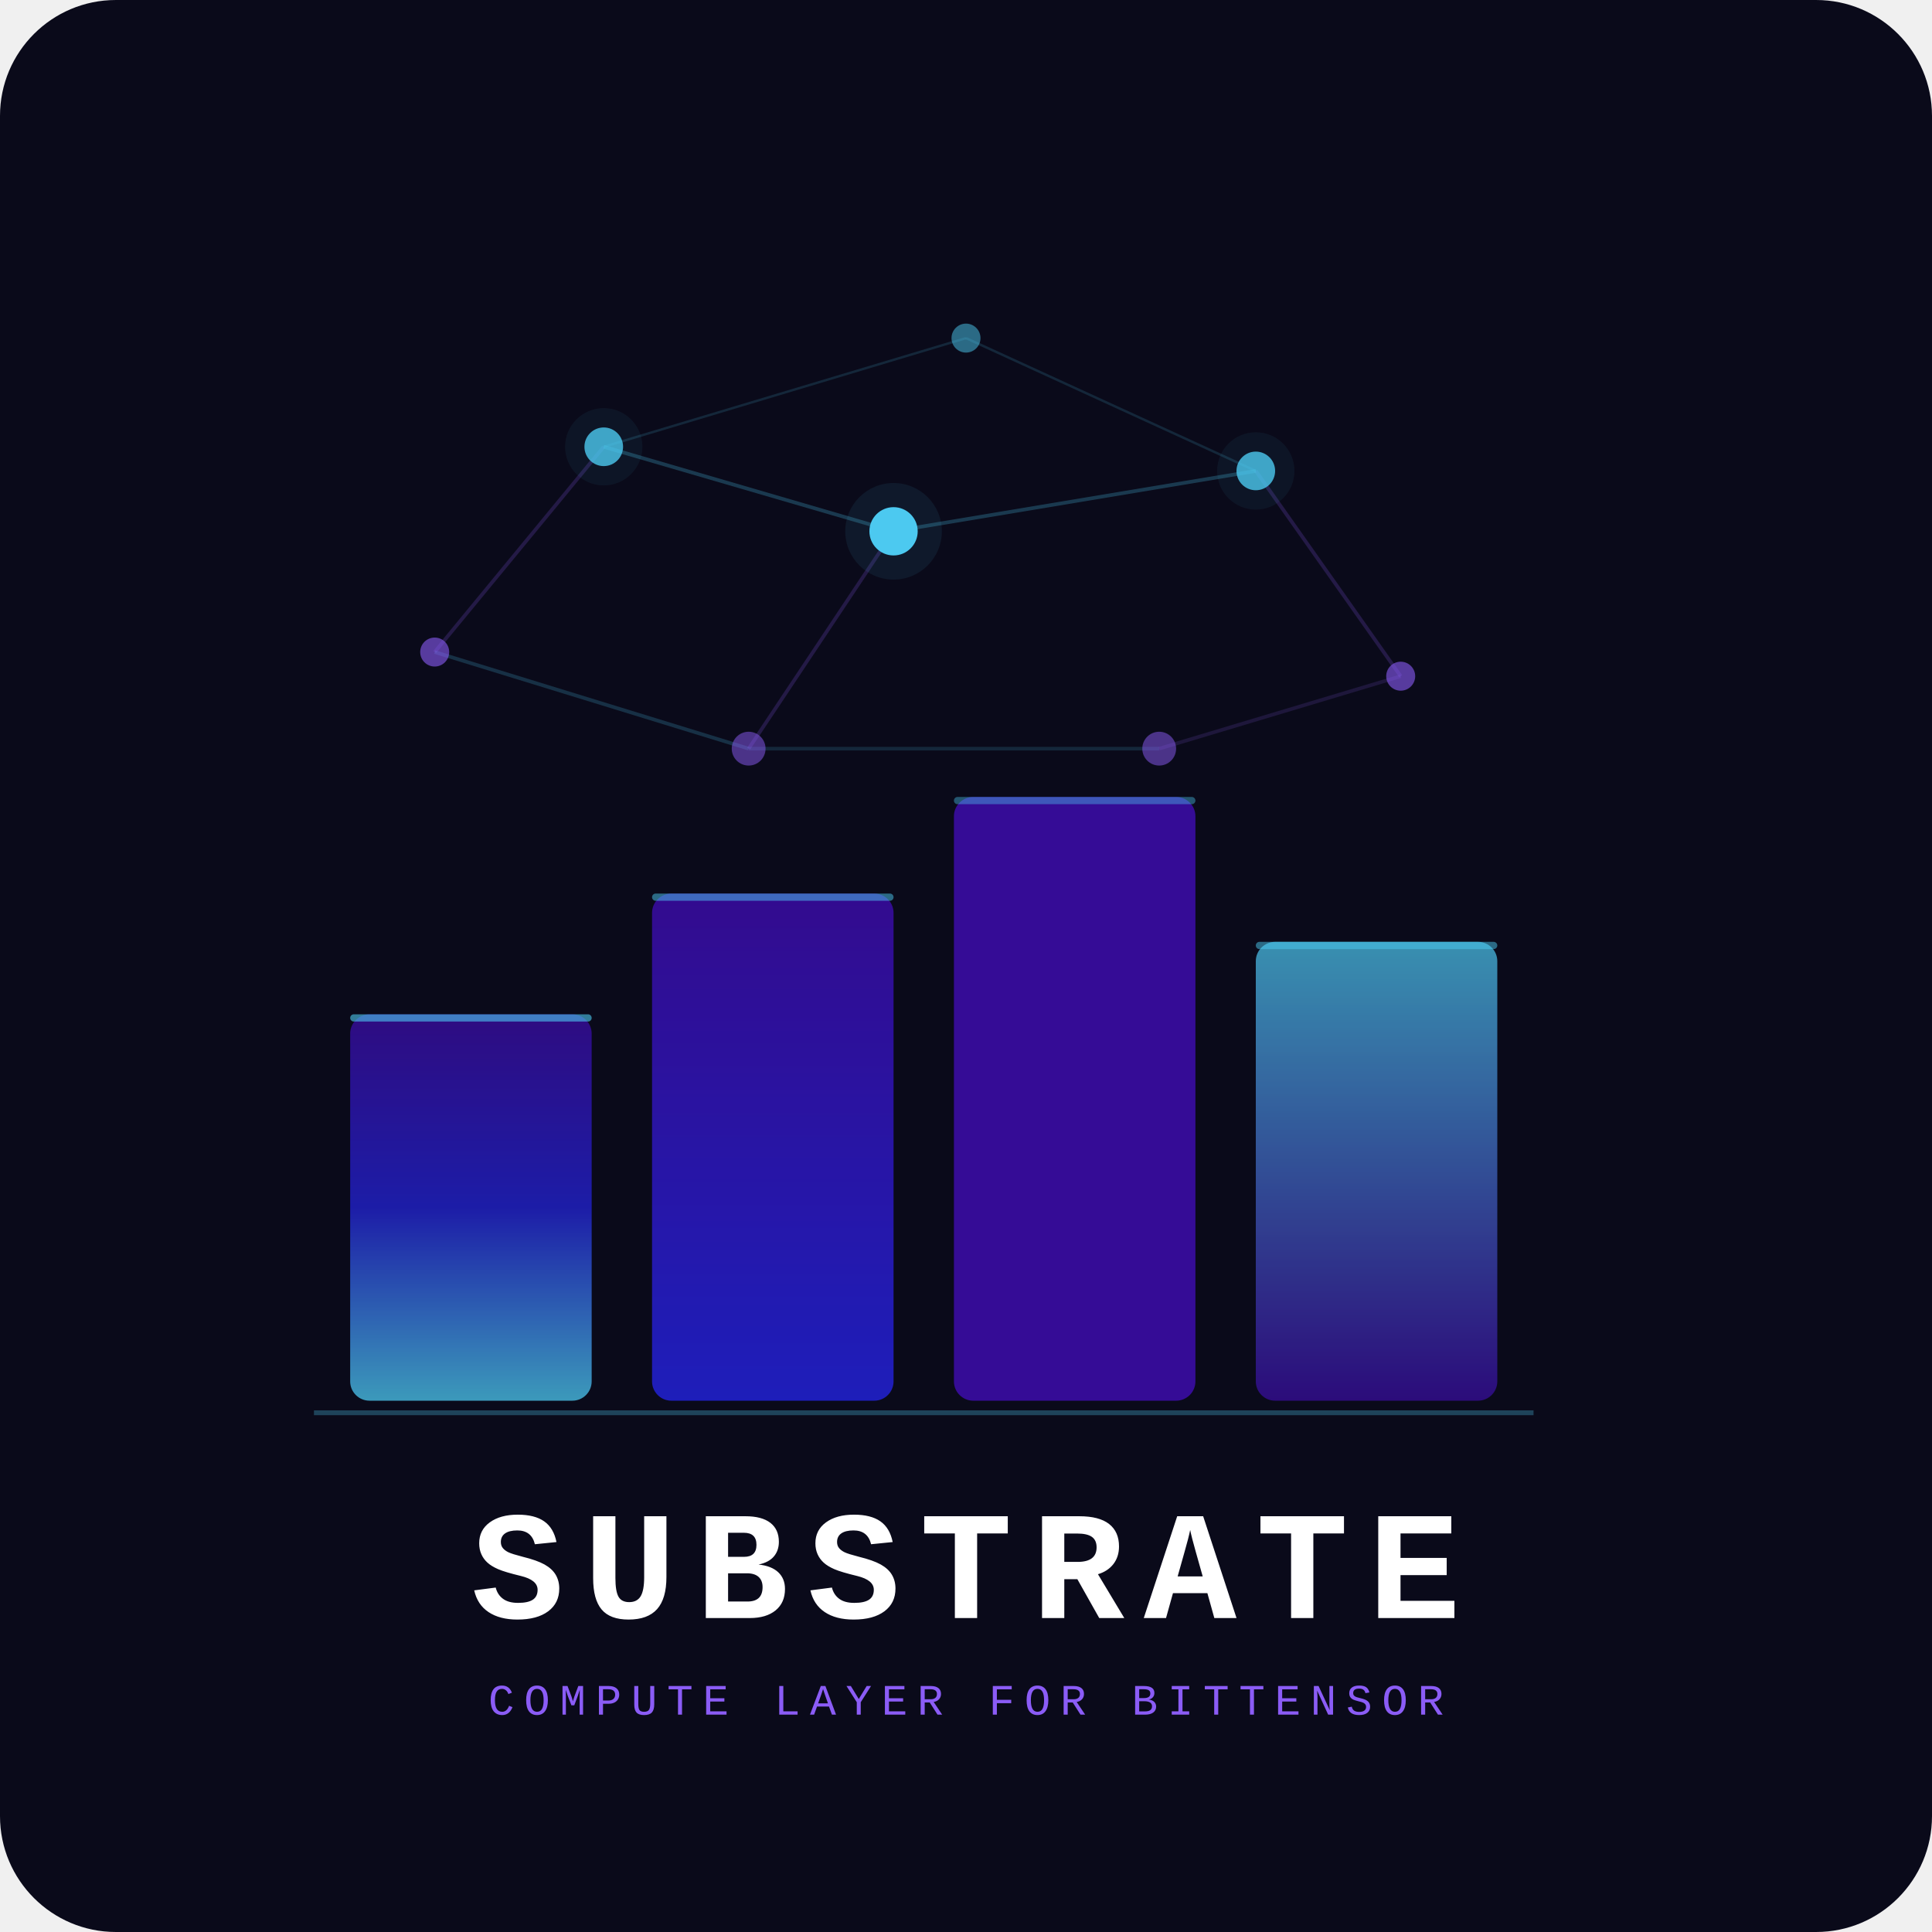
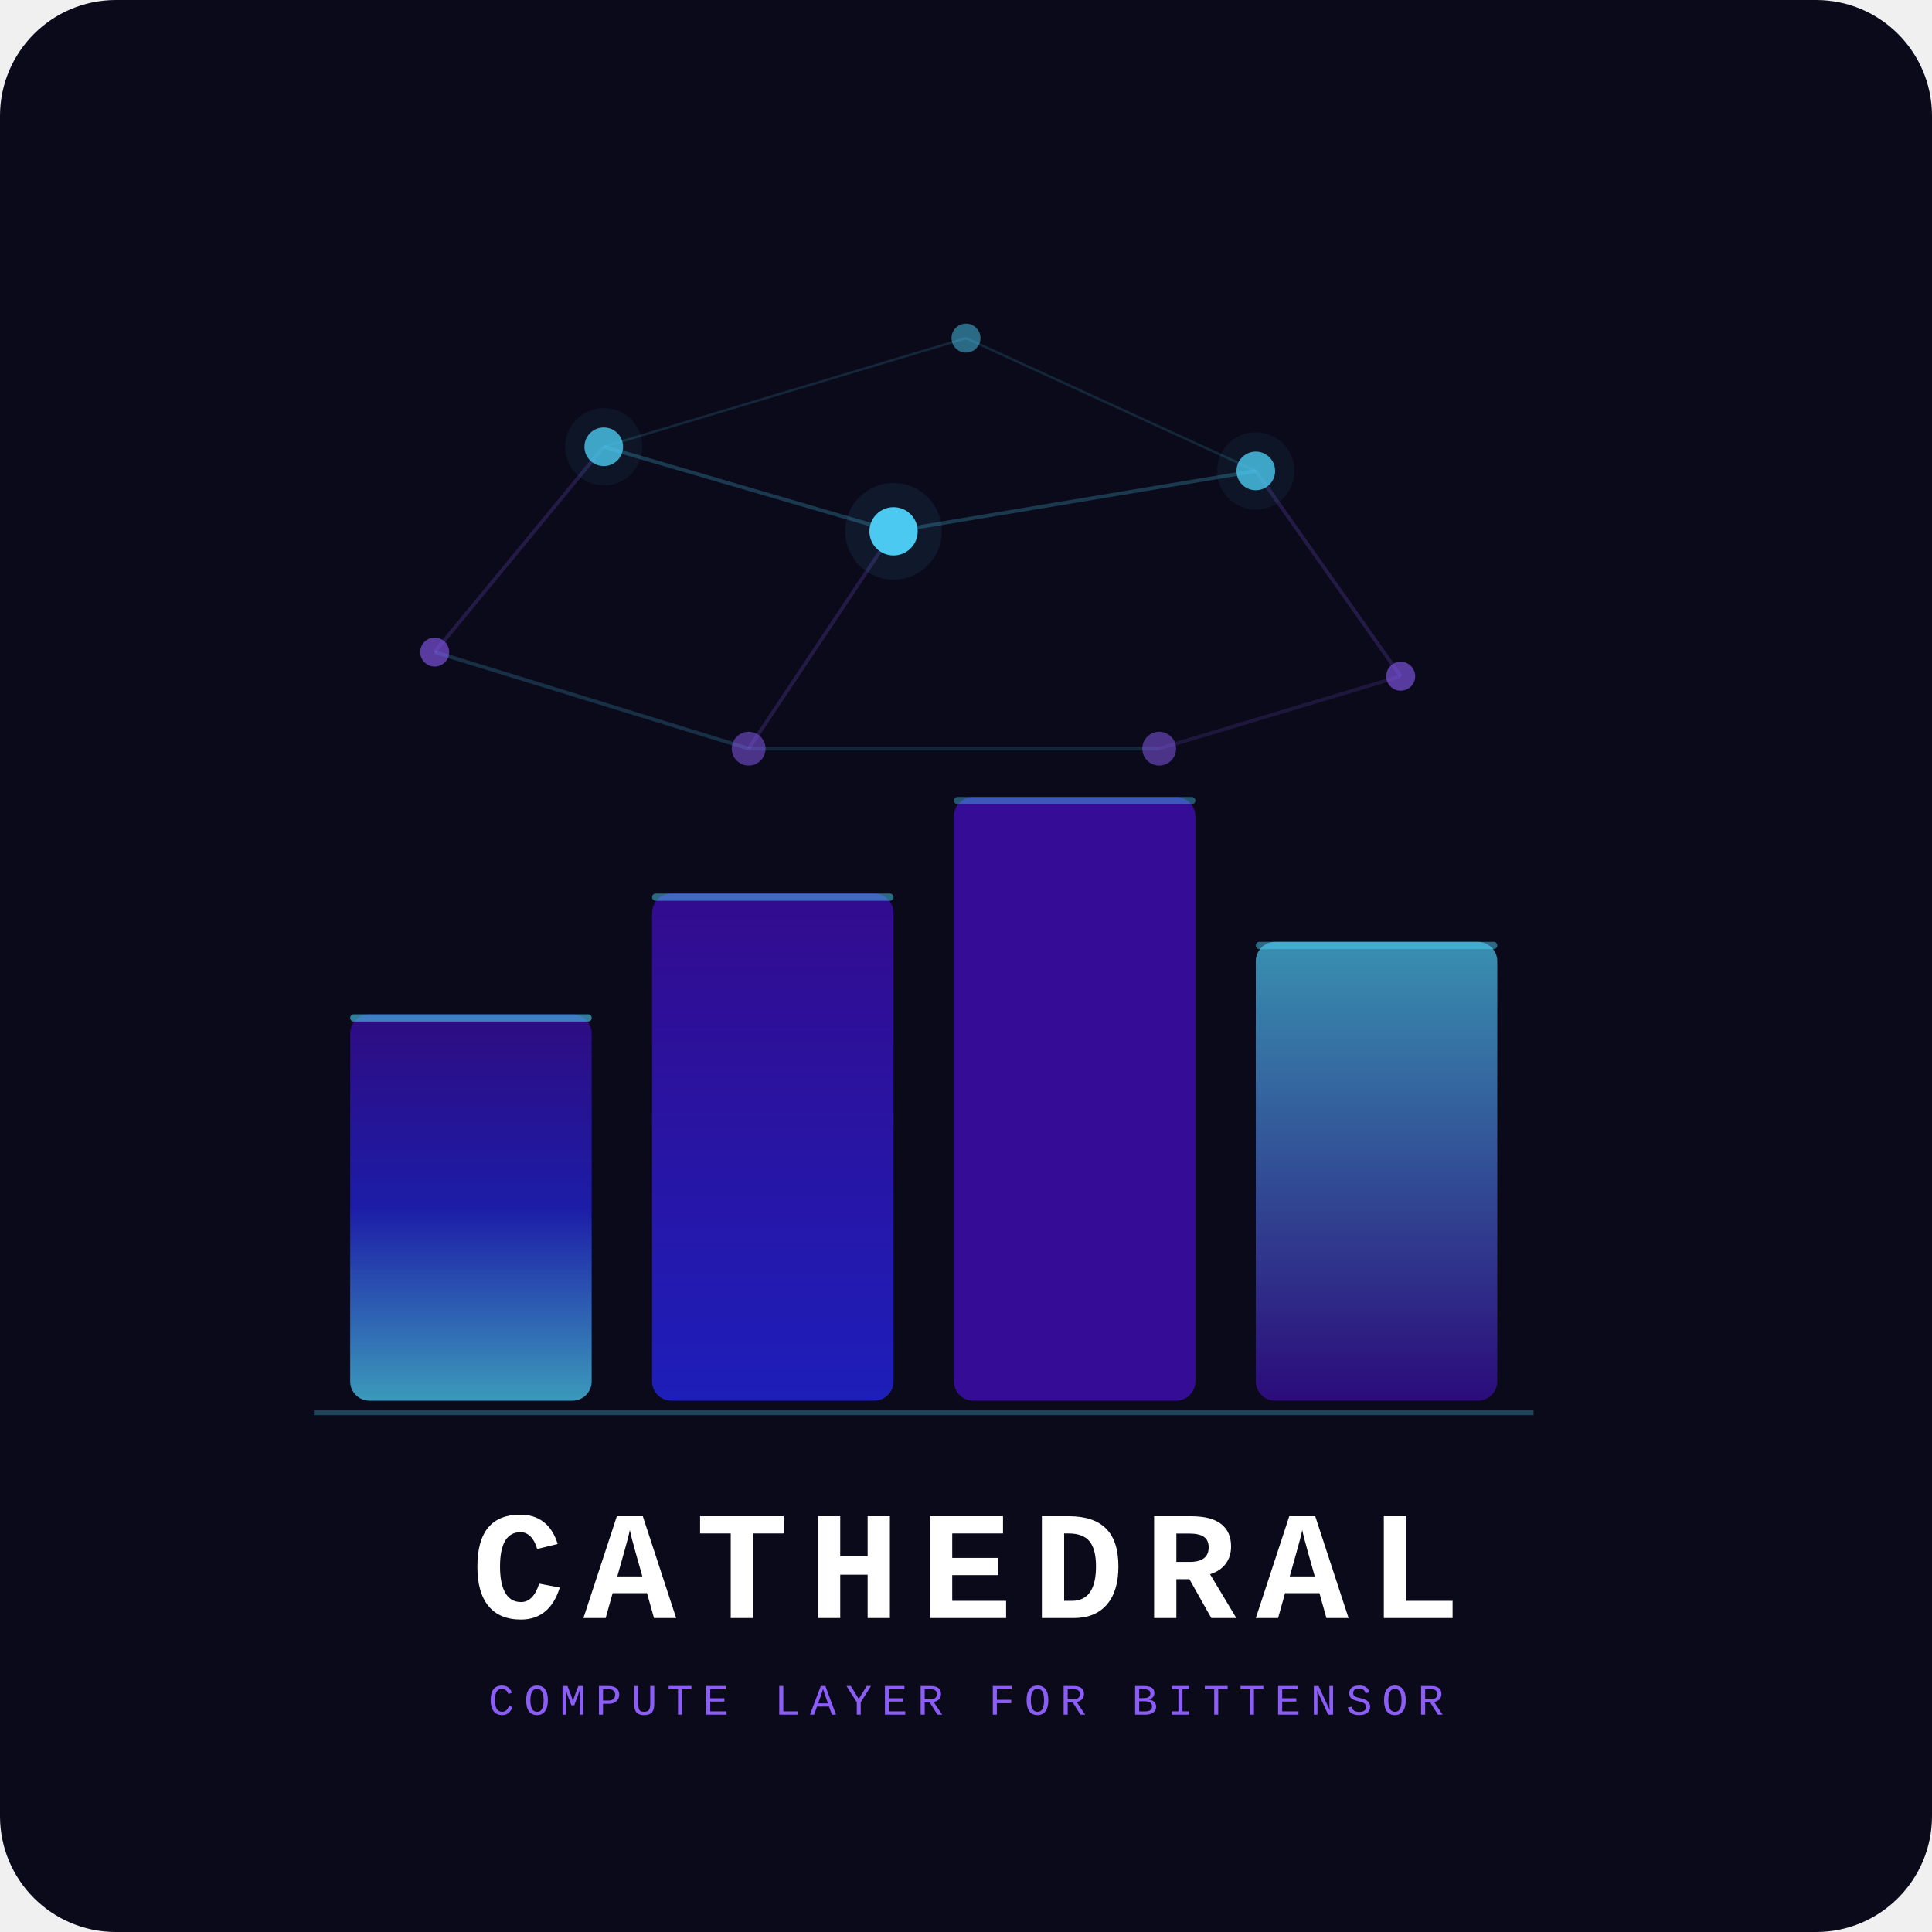
<svg xmlns="http://www.w3.org/2000/svg" width="800" height="800" viewBox="0 0 800 800">
  <defs>
    <linearGradient id="barGrad" x1="0" y1="1" x2="0" y2="0">
      <stop offset="0%" stop-color="#4CC9F0" />
      <stop offset="50%" stop-color="#2222D6" />
      <stop offset="100%" stop-color="#3A0CA3" />
    </linearGradient>
    <linearGradient id="barGrad2" x1="0" y1="1" x2="0" y2="0">
      <stop offset="0%" stop-color="#2222D6" />
      <stop offset="100%" stop-color="#3A0CA3" />
    </linearGradient>
    <linearGradient id="barGrad3" x1="0" y1="1" x2="0" y2="0">
      <stop offset="0%" stop-color="#3A0CA3" />
      <stop offset="100%" stop-color="#4CC9F0" />
    </linearGradient>
  </defs>
  <rect width="800" height="800" rx="48" fill="#0A0A1A" />
  <line x1="250" y1="185" x2="370" y2="220" stroke="#4CC9F0" stroke-width="1.5" opacity="0.25" />
  <line x1="370" y1="220" x2="520" y2="195" stroke="#4CC9F0" stroke-width="1.5" opacity="0.25" />
  <line x1="370" y1="220" x2="310" y2="310" stroke="#8b5cf6" stroke-width="1.5" opacity="0.2" />
  <line x1="520" y1="195" x2="580" y2="280" stroke="#8b5cf6" stroke-width="1.5" opacity="0.2" />
  <line x1="250" y1="185" x2="180" y2="270" stroke="#8b5cf6" stroke-width="1.5" opacity="0.2" />
  <line x1="310" y1="310" x2="180" y2="270" stroke="#4CC9F0" stroke-width="1.5" opacity="0.2" />
  <line x1="310" y1="310" x2="480" y2="310" stroke="#4CC9F0" stroke-width="1.5" opacity="0.15" />
  <line x1="480" y1="310" x2="580" y2="280" stroke="#8b5cf6" stroke-width="1.5" opacity="0.15" />
  <line x1="250" y1="185" x2="400" y2="140" stroke="#4CC9F0" stroke-width="1" opacity="0.15" />
  <line x1="520" y1="195" x2="400" y2="140" stroke="#4CC9F0" stroke-width="1" opacity="0.15" />
  <circle cx="400" cy="140" r="6" fill="#4CC9F0" opacity="0.5" />
  <circle cx="250" cy="185" r="8" fill="#4CC9F0" opacity="0.8" />
  <circle cx="520" cy="195" r="8" fill="#4CC9F0" opacity="0.8" />
  <circle cx="370" cy="220" r="10" fill="#4CC9F0" />
  <circle cx="180" cy="270" r="6" fill="#8b5cf6" opacity="0.6" />
  <circle cx="580" cy="280" r="6" fill="#8b5cf6" opacity="0.6" />
  <circle cx="310" cy="310" r="7" fill="#8b5cf6" opacity="0.5" />
  <circle cx="480" cy="310" r="7" fill="#8b5cf6" opacity="0.5" />
  <circle cx="370" cy="220" r="20" fill="#4CC9F0" opacity="0.08" />
  <circle cx="250" cy="185" r="16" fill="#4CC9F0" opacity="0.06" />
  <circle cx="520" cy="195" r="16" fill="#4CC9F0" opacity="0.06" />
  <rect x="145" y="420" width="100" height="160" rx="8" fill="url(#barGrad)" opacity="0.75" />
  <rect x="270" y="370" width="100" height="210" rx="8" fill="url(#barGrad2)" opacity="0.85" />
  <rect x="395" y="330" width="100" height="250" rx="8" fill="#3A0CA3" opacity="0.9" />
  <rect x="520" y="390" width="100" height="190" rx="8" fill="url(#barGrad3)" opacity="0.7" />
  <rect x="145" y="420" width="100" height="3" rx="1.5" fill="#4CC9F0" opacity="0.6" />
  <rect x="270" y="370" width="100" height="3" rx="1.5" fill="#4CC9F0" opacity="0.5" />
  <rect x="395" y="330" width="100" height="3" rx="1.5" fill="#4CC9F0" opacity="0.4" />
  <rect x="520" y="390" width="100" height="3" rx="1.5" fill="#4CC9F0" opacity="0.5" />
  <line x1="130" y1="585" x2="635" y2="585" stroke="#4CC9F0" stroke-width="2" opacity="0.3" />
-   <text x="400" y="670" text-anchor="middle" font-family="monospace, 'Courier New'" font-size="64" font-weight="bold" fill="#FFFFFF" letter-spacing="8">SUBSTRATE</text>
+   <text x="400" y="670" text-anchor="middle" font-family="monospace, 'Courier New'" font-size="64" font-weight="bold" fill="#FFFFFF" letter-spacing="8">CATHEDRAL</text>
  <text x="400" y="710" text-anchor="middle" font-family="monospace, 'Courier New'" font-size="18" fill="#8b5cf6" letter-spacing="4">COMPUTE LAYER FOR BITTENSOR</text>
</svg>
